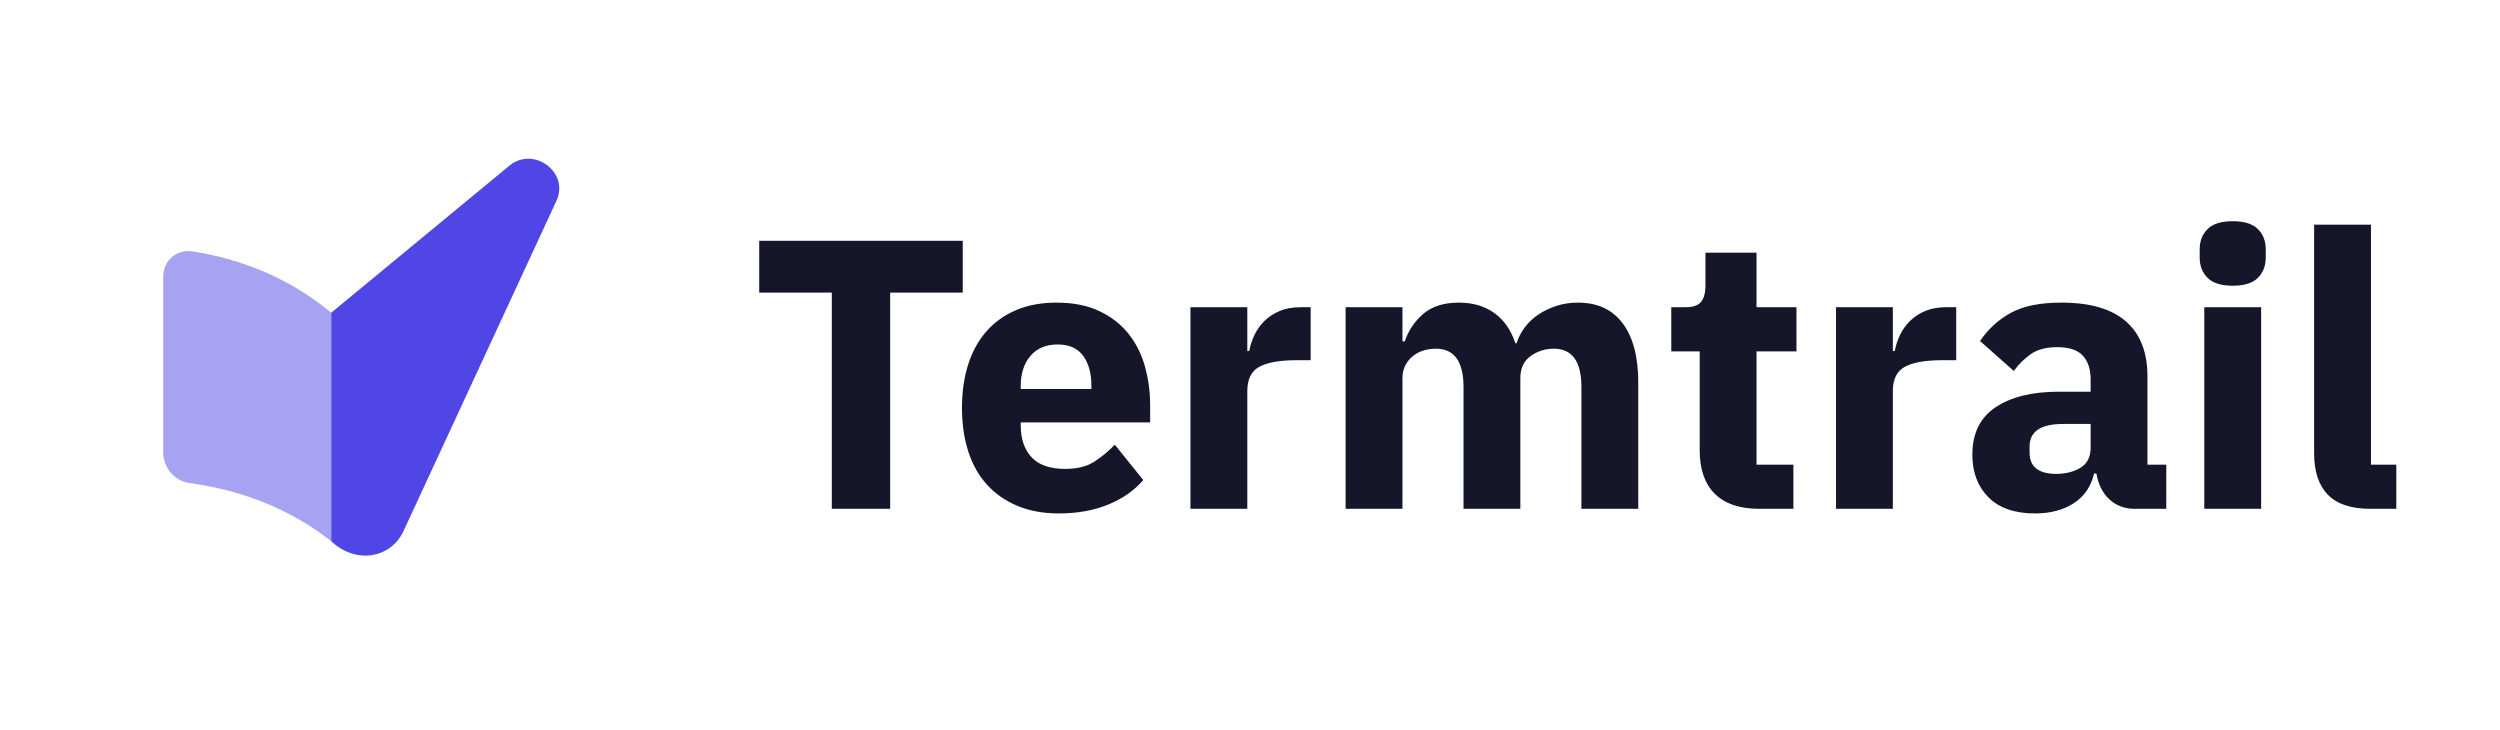
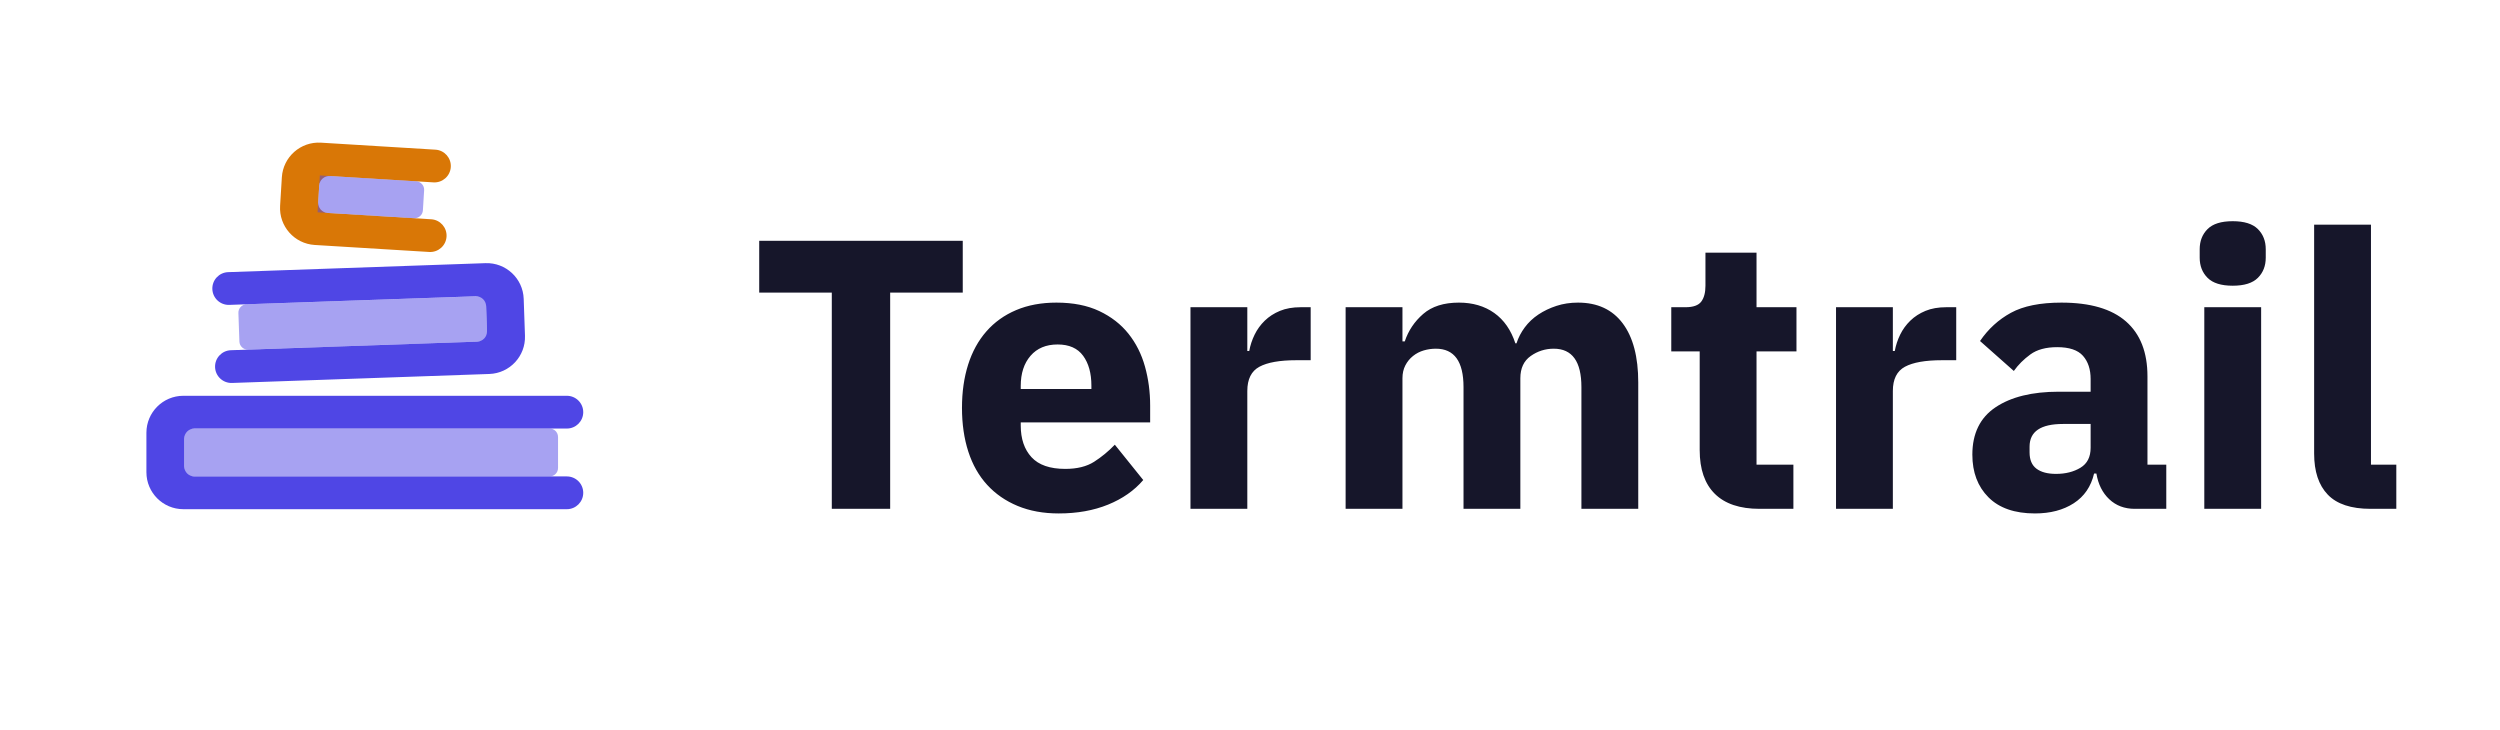
<svg xmlns="http://www.w3.org/2000/svg" viewBox="0 0 260.4 76" width="260.4" height="76" role="img" aria-label="Termtrail">
  <g transform="translate(10 10)">
-     <g transform="scale(0.875)">
-       <path fill="#4f46e5" opacity=".5" d="M8 21.5c0-1.9 1.6-3.3 3.5-3 6.3 1 11.8 3.400 16.500 7.300V53c-4.700-3.700-10.300-6-16.700-6.900C9.400 45.900 8 44.300 8 42.400z" />
-       <path fill="#4f46e5" d="M28 25.8 49.2 8.300c2.900-2.400 7.200 0.800 5.600 4.200L36.600 51.800c-1.500 3.200-5.600 4-8.600 1.200z" />
+     <g transform="translate(0 -6.4) scale(0.875)">
+       <g>
+         <path fill="#4f46e5" d="M10.4 43H56.05a1.95 1.95 0 0 1 0 3.9H11.7a1.2 1.2 0 0 0 -1.2 1.2V51.4a1.2 1.2 0 0 0 1.2 1.2H56.05a1.95 1.95 0 0 1 0 3.9H10.4a4.4 4.4 0 0 1 -4.4 -4.4V47.4a4.4 4.4 0 0 1 4.4 -4.4z" />
+         <path class="pages" fill="#4f46e5" opacity="0.5" d="M10.5 46.9h43.5a1 1 0 0 1 1 1v3.7a1 1 0 0 1 -1 1h-43.5z" />
+       </g>
+       <g transform="rotate(-2 32.5 34.3)">
+         <path fill="#4f46e5" d="M46.6 27.7H15.95a1.95 1.95 0 0 0 0 3.9H45.3a1.2 1.2 0 0 1 1.2 1.2V35.8a1.2 1.2 0 0 1 -1.2 1.2H15.95a1.95 1.95 0 0 0 0 3.9H46.6a4.4 4.4 0 0 0 4.4 -4.4V32.1a4.4 4.4 0 0 0 -4.4 -4.4z" />
+         <path class="pages" fill="#4f46e5" opacity="0.5" d="M46.5 31.6h-28.5a1 1 0 0 0 -1 1v3.4a1 1 0 0 0 1 1h28.5z" />
+       </g>
+       <g transform="rotate(3.5 32 19.3)">
+         <path fill="#d97706" d="M26.4 13.2H40.05a1.95 1.95 0 0 1 0 3.9H27.7a1.2 1.2 0 0 0 -1.2 1.2V20.3a1.2 1.2 0 0 0 1.2 1.2H40.05a1.95 1.95 0 0 1 0 3.9H26.4a4.4 4.4 0 0 1 -4.4 -4.4V17.6a4.4 4.4 0 0 1 4.4 -4.4z" />
+         <path class="pages" fill="#4f46e5" opacity="0.5" d="M26.5 17.1h11.5a1 1 0 0 1 1 1v2.4a1 1 0 0 1 -1 1h-11.5z" />
+       </g>
    </g>
    <path transform="translate(68 43)" fill="#16162a" d="M14.72 -22.52L14.72 0L8.64 0L8.64 -22.52L1.08 -22.52L1.08 -27.92L22.28 -27.92L22.28 -22.52L14.72 -22.52ZM32.28 0.48Q29.88 0.48 28 -0.3Q26.12 -1.08 24.82 -2.5Q23.52 -3.92 22.86 -5.96Q22.2 -8 22.2 -10.52Q22.2 -13 22.84 -15.02Q23.48 -17.04 24.74 -18.48Q26 -19.92 27.84 -20.7Q29.68 -21.48 32.04 -21.48Q34.64 -21.48 36.5 -20.6Q38.36 -19.72 39.54 -18.24Q40.72 -16.76 41.26 -14.82Q41.8 -12.88 41.8 -10.76L41.8 -9L28.32 -9L28.32 -8.68Q28.32 -6.6 29.44 -5.38Q30.56 -4.16 32.96 -4.16Q34.8 -4.16 35.96 -4.9Q37.12 -5.64 38.12 -6.68L41.08 -3Q39.68 -1.36 37.42 -0.44Q35.16 0.48 32.28 0.48ZM32.16 -17.12Q30.36 -17.12 29.34 -15.94Q28.32 -14.76 28.32 -12.8L28.32 -12.48L35.68 -12.48L35.68 -12.84Q35.68 -14.76 34.82 -15.94Q33.96 -17.12 32.16 -17.12ZM46 0L46 -21L51.92 -21L51.92 -16.44L52.12 -16.44Q52.28 -17.32 52.68 -18.14Q53.08 -18.96 53.74 -19.6Q54.4 -20.24 55.32 -20.62Q56.24 -21 57.48 -21L58.52 -21L58.52 -15.48L57.04 -15.48Q54.44 -15.48 53.18 -14.8Q51.92 -14.12 51.92 -12.28L51.92 0L46 0ZM62.16 0L62.16 -21L68.08 -21L68.08 -17.44L68.32 -17.44Q68.88 -19.12 70.24 -20.3Q71.6 -21.48 73.96 -21.48Q76.12 -21.48 77.64 -20.4Q79.16 -19.32 79.84 -17.24L79.96 -17.24Q80.24 -18.12 80.82 -18.9Q81.4 -19.68 82.24 -20.24Q83.08 -20.8 84.12 -21.14Q85.16 -21.48 86.36 -21.48Q89.4 -21.48 91.02 -19.32Q92.64 -17.16 92.64 -13.16L92.64 0L86.72 0L86.72 -12.68Q86.72 -16.68 83.84 -16.68Q82.52 -16.68 81.44 -15.92Q80.36 -15.16 80.36 -13.6L80.36 0L74.44 0L74.44 -12.68Q74.44 -16.68 71.56 -16.68Q70.92 -16.68 70.3 -16.5Q69.68 -16.32 69.18 -15.92Q68.68 -15.52 68.38 -14.94Q68.08 -14.36 68.08 -13.6L68.08 0L62.16 0ZM105.28 0Q102.2 0 100.62 -1.56Q99.04 -3.12 99.04 -6.12L99.04 -16.4L96.08 -16.4L96.08 -21L97.56 -21Q98.76 -21 99.2 -21.58Q99.64 -22.16 99.64 -23.24L99.64 -26.68L104.96 -26.68L104.96 -21L109.12 -21L109.12 -16.4L104.96 -16.4L104.96 -4.6L108.8 -4.6L108.8 0L105.28 0ZM113.24 0L113.24 -21L119.16 -21L119.16 -16.44L119.36 -16.44Q119.52 -17.32 119.92 -18.14Q120.32 -18.96 120.98 -19.6Q121.64 -20.24 122.56 -20.62Q123.48 -21 124.72 -21L125.76 -21L125.76 -15.48L124.28 -15.48Q121.68 -15.48 120.42 -14.8Q119.16 -14.12 119.16 -12.28L119.16 0L113.24 0ZM144.36 0Q142.76 0 141.7 -1Q140.64 -2 140.36 -3.68L140.12 -3.68Q139.64 -1.64 138 -0.58Q136.36 0.48 133.96 0.48Q130.8 0.48 129.12 -1.2Q127.44 -2.88 127.44 -5.64Q127.44 -8.96 129.86 -10.58Q132.28 -12.2 136.44 -12.2L139.76 -12.2L139.76 -13.52Q139.76 -15.04 138.96 -15.94Q138.16 -16.84 136.28 -16.84Q134.52 -16.84 133.48 -16.08Q132.44 -15.32 131.76 -14.36L128.24 -17.48Q129.52 -19.36 131.46 -20.42Q133.4 -21.48 136.72 -21.48Q141.2 -21.48 143.44 -19.52Q145.68 -17.56 145.68 -13.8L145.68 -4.6L147.64 -4.6L147.64 0L144.36 0ZM136.16 -3.64Q137.64 -3.64 138.7 -4.28Q139.76 -4.92 139.76 -6.36L139.76 -8.84L136.88 -8.84Q133.4 -8.84 133.4 -6.48L133.4 -5.88Q133.4 -4.72 134.12 -4.18Q134.84 -3.64 136.16 -3.64ZM154.56 -23.24Q152.76 -23.24 151.94 -24.06Q151.12 -24.88 151.12 -26.16L151.12 -27.04Q151.12 -28.32 151.94 -29.14Q152.76 -29.96 154.56 -29.96Q156.36 -29.96 157.18 -29.14Q158 -28.32 158 -27.04L158 -26.16Q158 -24.88 157.18 -24.06Q156.36 -23.24 154.56 -23.24ZM151.6 -21L157.52 -21L157.52 0L151.6 0L151.6 -21ZM168.92 0Q165.88 0 164.46 -1.48Q163.04 -2.96 163.04 -5.76L163.04 -29.6L168.96 -29.6L168.96 -4.6L171.6 -4.6L171.6 0L168.92 0Z" />
  </g>
</svg>
